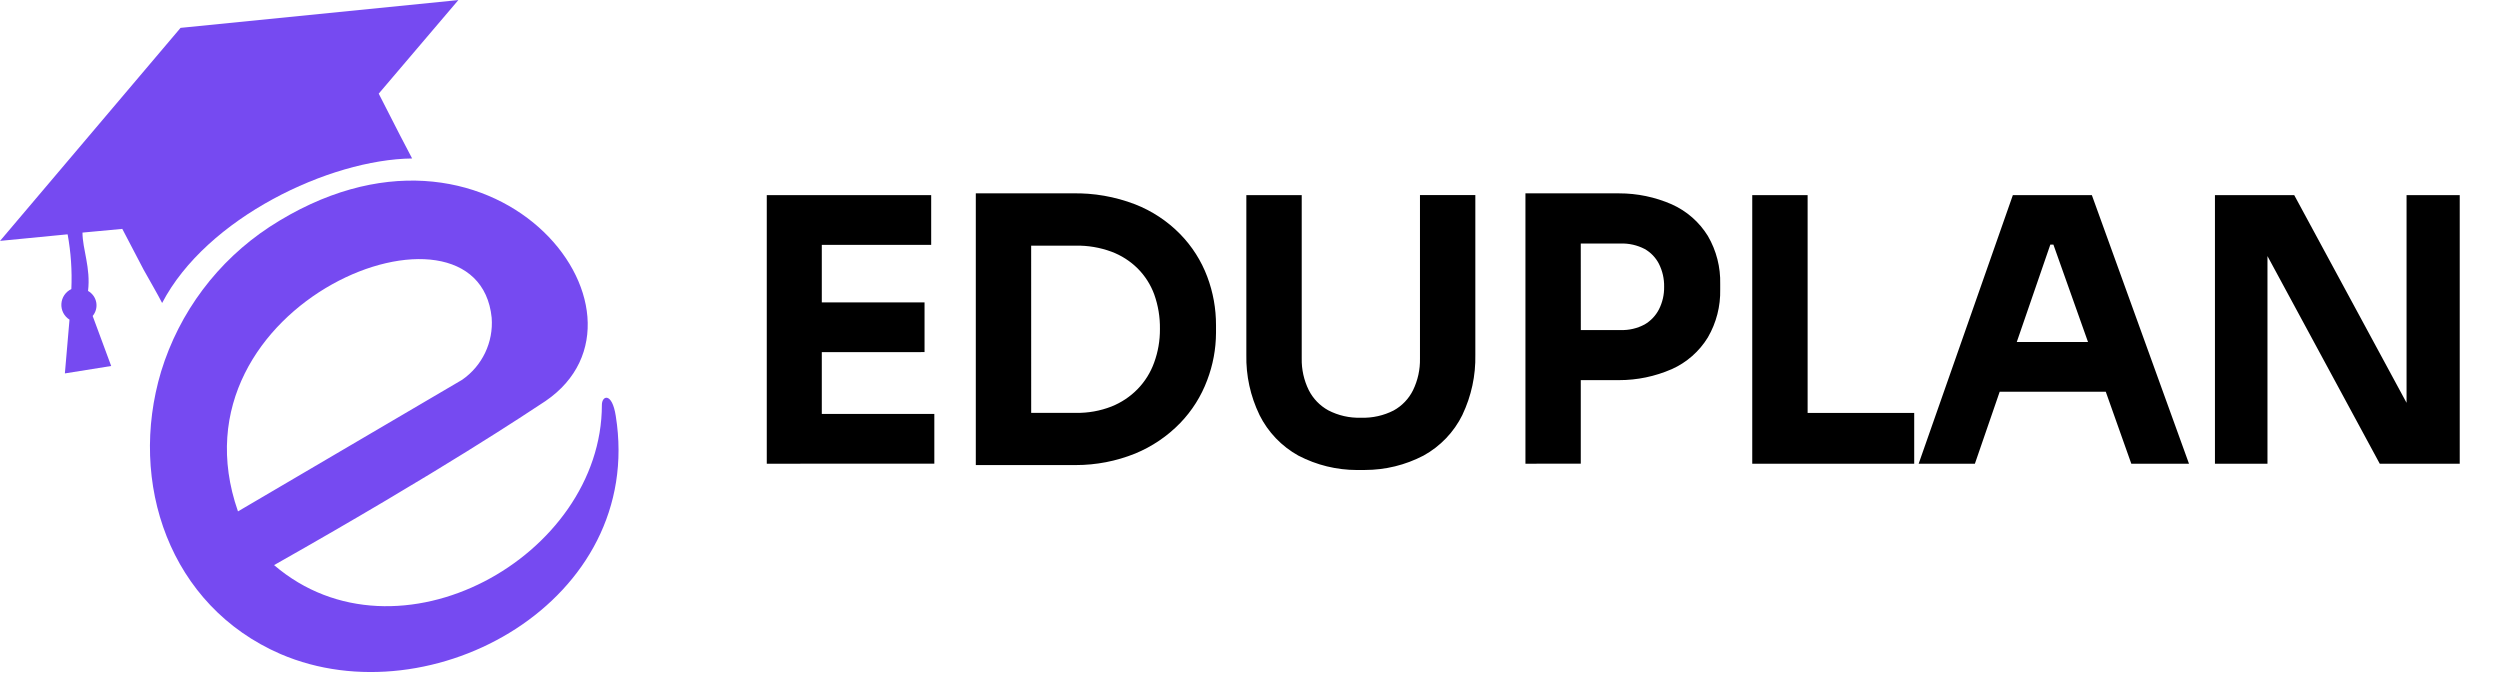
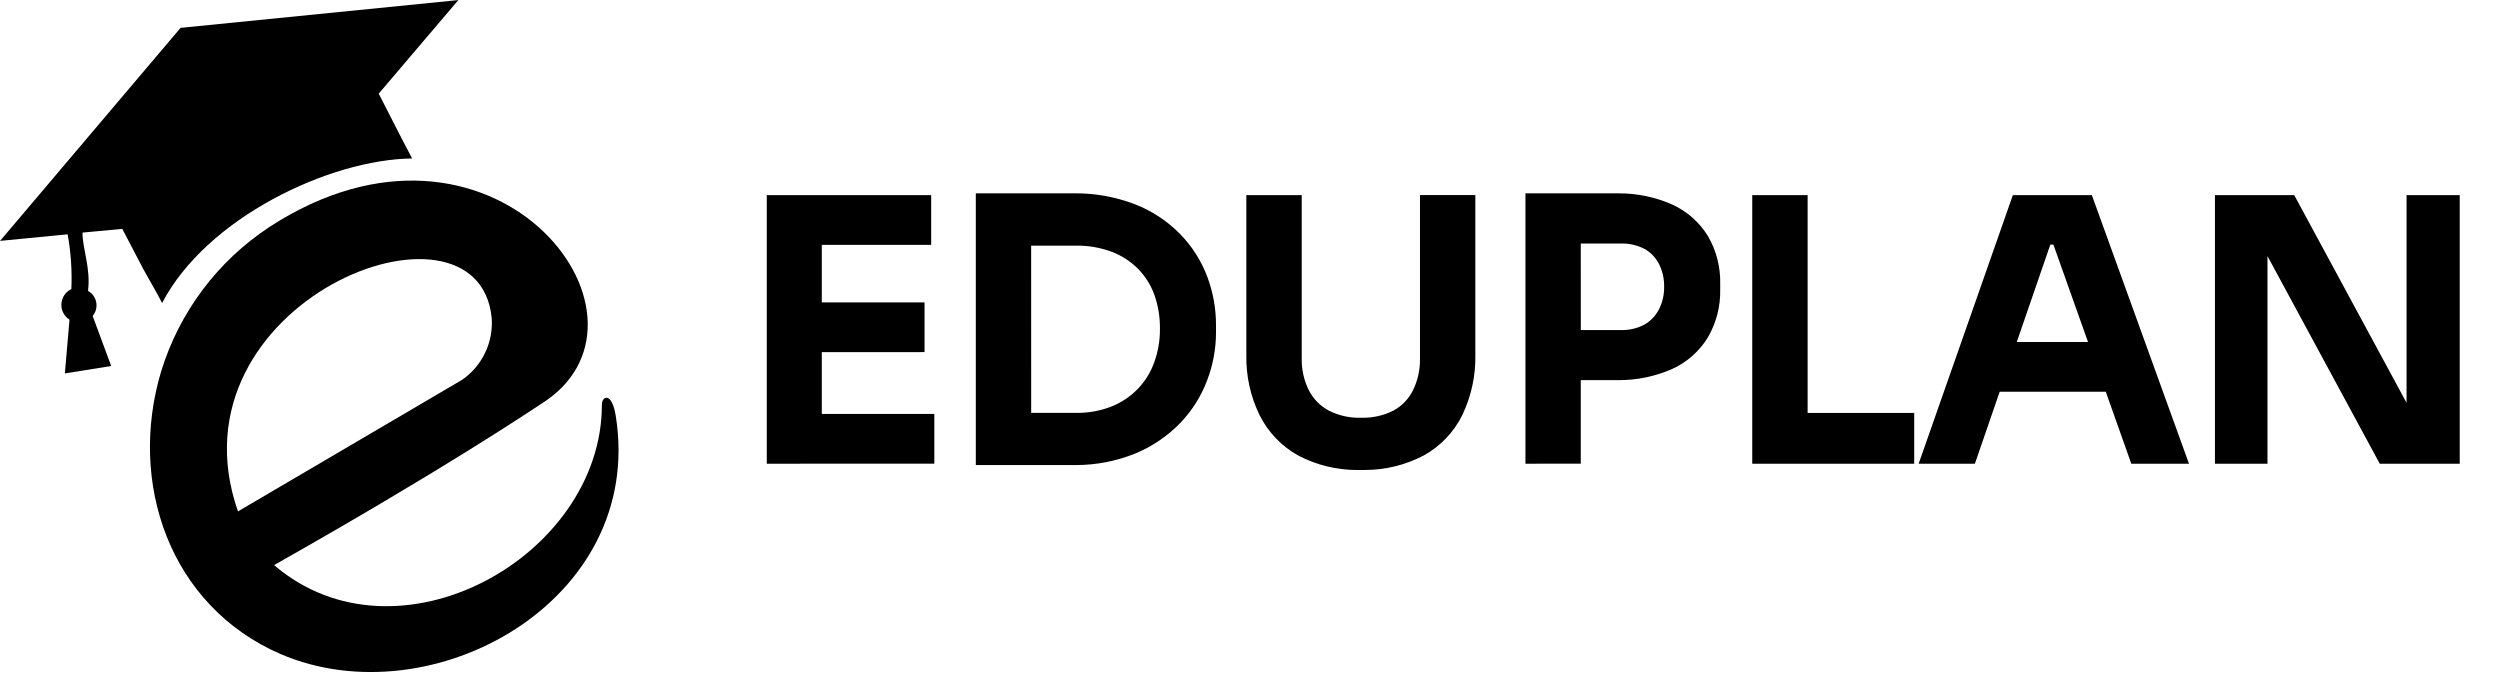
<svg xmlns="http://www.w3.org/2000/svg" width="186" height="50" viewBox="0 0 186 50">
  <defs>
    <clipPath id="clip-path">
      <rect id="Rectangle_1" data-name="Rectangle 1" width="186" height="50" />
    </clipPath>
  </defs>
  <g id="Main_Logo" data-name="Main Logo" clip-path="url(#clip-path)">
    <g id="Group_2" data-name="Group 2">
      <g id="Group_1" data-name="Group 1" transform="translate(-616.096 -1582.207)">
-         <path id="Path_1" data-name="Path 1" d="M834.83,1838.41a19.826,19.826,0,0,0-8.06,10.753c-2.48,8.271.62,17.438,8.887,21.022,11.229,4.825,27.143-3.929,24.939-17.714-.276-1.792-1.033-1.516-1.033-.827,0,11.3-15.225,19.782-24.388,11.924,12.676-7.168,18.808-11.3,20.185-12.2C864.867,1844.889,851.36,1827.657,834.83,1838.41Zm-2.342,21.16c-5.442-15.577,17.843-24.676,18.876-14.406a5.14,5.14,0,0,1-2.2,4.618l-16.672,9.788Z" transform="translate(-198.687 -239.317)" fill="#764af1" fill-rule="evenodd" />
-         <path id="Path_2" data-name="Path 2" d="M629.53,1584.28l20.668-2.068-5.925,6.962,1.585,3.1.9,1.723c-6.131.069-15.294,4.411-18.6,10.753-.276-.552-1.033-1.861-1.378-2.481l-1.585-3.033-2.962.276h0c0,1.241.62,2.619.413,4.342a1.227,1.227,0,0,1,.344,1.861l1.378,3.722-3.445.552.344-4a1.3,1.3,0,0,1,.138-2.275,18.245,18.245,0,0,0-.276-4.067h-.069l-4.96.482Z" fill="#764af1" fill-rule="evenodd" />
+         <path id="Path_1" data-name="Path 1" d="M834.83,1838.41a19.826,19.826,0,0,0-8.06,10.753c-2.48,8.271.62,17.438,8.887,21.022,11.229,4.825,27.143-3.929,24.939-17.714-.276-1.792-1.033-1.516-1.033-.827,0,11.3-15.225,19.782-24.388,11.924,12.676-7.168,18.808-11.3,20.185-12.2C864.867,1844.889,851.36,1827.657,834.83,1838.41Zm-2.342,21.16c-5.442-15.577,17.843-24.676,18.876-14.406a5.14,5.14,0,0,1-2.2,4.618l-16.672,9.788Z" transform="translate(-198.687 -239.317)" fill="#000000" fill-rule="evenodd" />
+         <path id="Path_2" data-name="Path 2" d="M629.53,1584.28l20.668-2.068-5.925,6.962,1.585,3.1.9,1.723c-6.131.069-15.294,4.411-18.6,10.753-.276-.552-1.033-1.861-1.378-2.481l-1.585-3.033-2.962.276h0c0,1.241.62,2.619.413,4.342a1.227,1.227,0,0,1,.344,1.861l1.378,3.722-3.445.552.344-4a1.3,1.3,0,0,1,.138-2.275,18.245,18.245,0,0,0-.276-4.067h-.069l-4.96.482Z" fill="#000000" fill-rule="evenodd" />
      </g>
      <path id="Union_1" data-name="Union 1" d="M-421.794-508.417c-.1,0-.2,0-.3,0a9.419,9.419,0,0,1-4.336-1.062l-.012-.005a7.065,7.065,0,0,1-2.905-3.036l0-.005a9.794,9.794,0,0,1-.973-4.461v-11.884h4.12v12.158a5.1,5.1,0,0,0,.52,2.344,3.535,3.535,0,0,0,1.452,1.508,4.927,4.927,0,0,0,2.426.553h.032a4.96,4.96,0,0,0,2.414-.542,3.485,3.485,0,0,0,1.435-1.5,5.154,5.154,0,0,0,.519-2.365v-12.159h4.119v11.883a9.9,9.9,0,0,1-.958,4.459l0,.006a6.973,6.973,0,0,1-2.9,3.037l-.011.005a9.42,9.42,0,0,1-4.342,1.063Q-421.646-508.413-421.794-508.417Zm-21.481-.369h-7.173V-529h7.177a12.267,12.267,0,0,1,4.669.813,9.569,9.569,0,0,1,3.363,2.223,9.123,9.123,0,0,1,2.011,3.164,10.15,10.15,0,0,1,.651,3.612v.571a9.991,9.991,0,0,1-.657,3.519,9.227,9.227,0,0,1-2.007,3.185,9.937,9.937,0,0,1-3.352,2.272,11.783,11.783,0,0,1-4.415.856C-443.1-508.783-443.187-508.784-443.275-508.786Zm-3.053-3.882H-443a6.953,6.953,0,0,0,2.645-.473,5.635,5.635,0,0,0,1.948-1.3,5.5,5.5,0,0,0,1.226-1.966,7.115,7.115,0,0,0,.432-2.492v-.011a7.345,7.345,0,0,0-.427-2.58,5.332,5.332,0,0,0-1.228-1.921,5.5,5.5,0,0,0-1.954-1.25,7.294,7.294,0,0,0-2.65-.449h-3.322Zm100.334,3.782-8.354-15.448v15.448h-3.908v-19.98h5.9L-344-513.417v-15.449h3.956v19.98Zm-18.485,0-1.9-5.356h-7.892l-1.845,5.356H-380.3l7.007-19.98h5.88l7.226,19.98ZM-373-517.942h5.3l-2.574-7.244h-.23Zm-19.681,9.056v-19.98h4.12v16.2h7.93v3.782Zm-16.874,0V-529h6.681c.1,0,.193,0,.288,0a9.757,9.757,0,0,1,3.91.813l0,0a6.068,6.068,0,0,1,2.691,2.352l.007.012a6.752,6.752,0,0,1,.913,3.573v.4a6.776,6.776,0,0,1-.912,3.556l-.006.011a6.04,6.04,0,0,1-2.692,2.366l-.005,0a9.743,9.743,0,0,1-3.91.813c-.1,0-.193,0-.288,0h-2.56v6.214Zm4.12-9.944h2.951a3.542,3.542,0,0,0,1.8-.418,2.761,2.761,0,0,0,1.061-1.119,3.574,3.574,0,0,0,.386-1.674v-.018a3.64,3.64,0,0,0-.388-1.7,2.671,2.671,0,0,0-1.054-1.1,3.64,3.64,0,0,0-1.81-.408h-2.95ZM-466-508.886v-19.98h4.094v0h8.138v3.7h-8.138v4.276h7.644v3.7l-7.644.005v4.595h8.372v3.7Z" transform="translate(523.048 543.386)" />
    </g>
  </g>
</svg>
